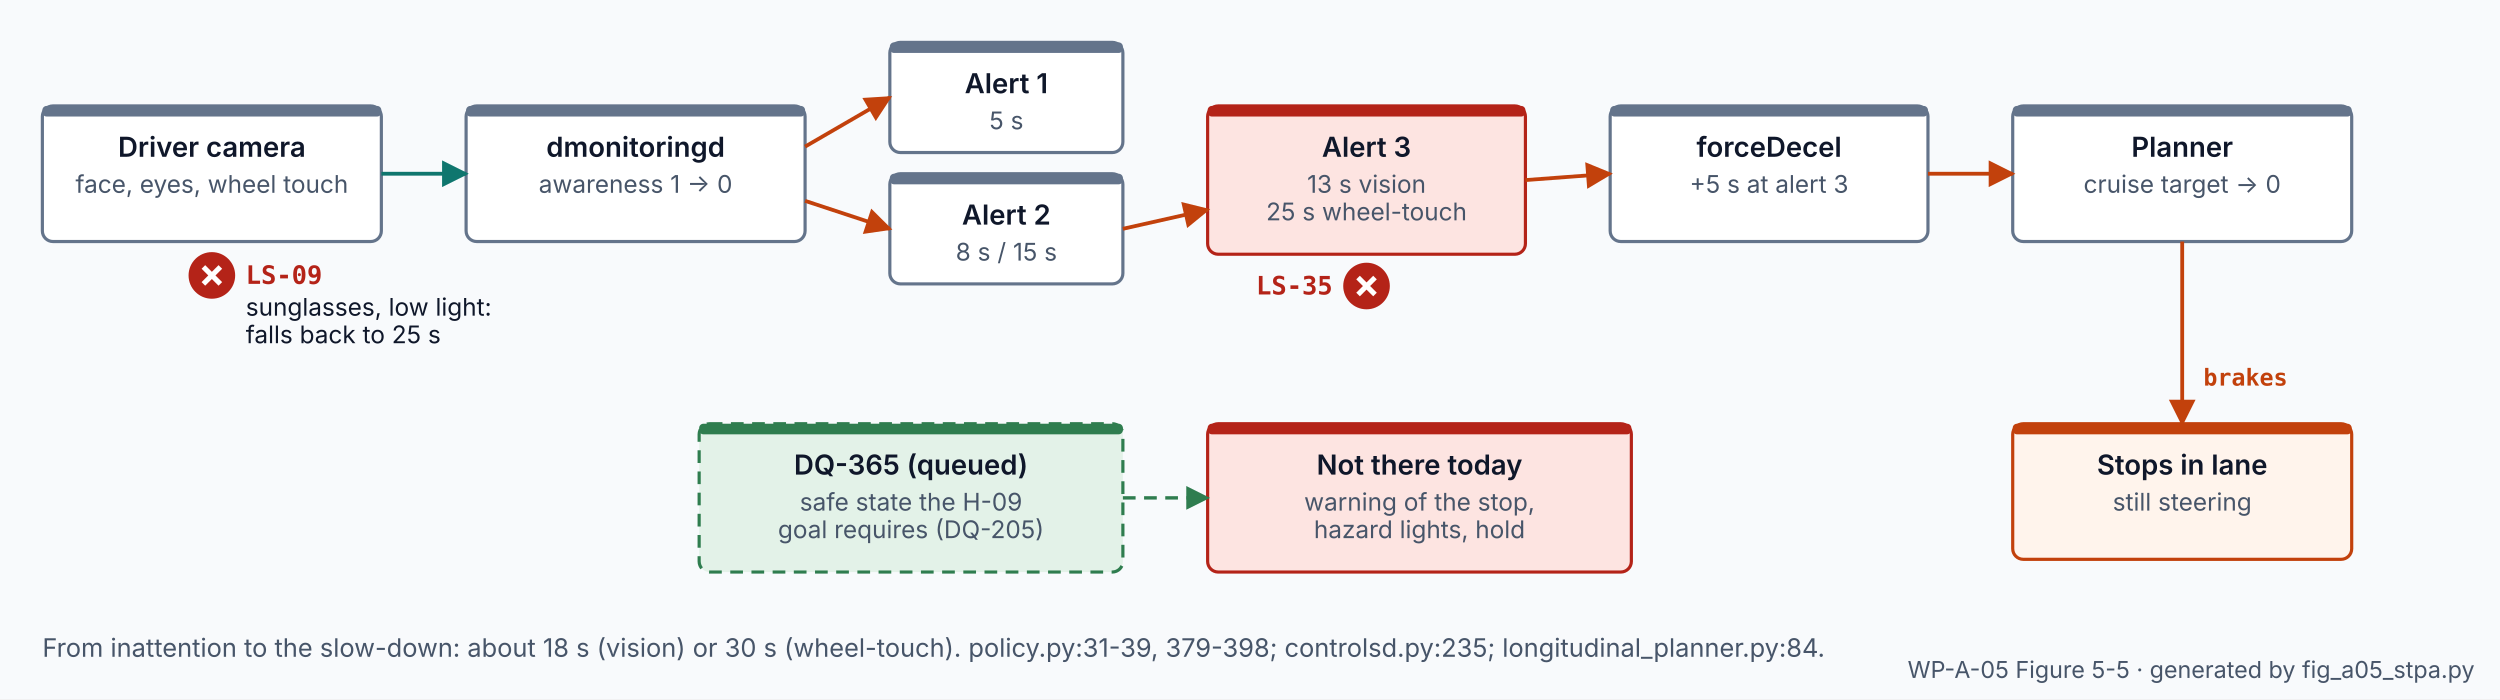
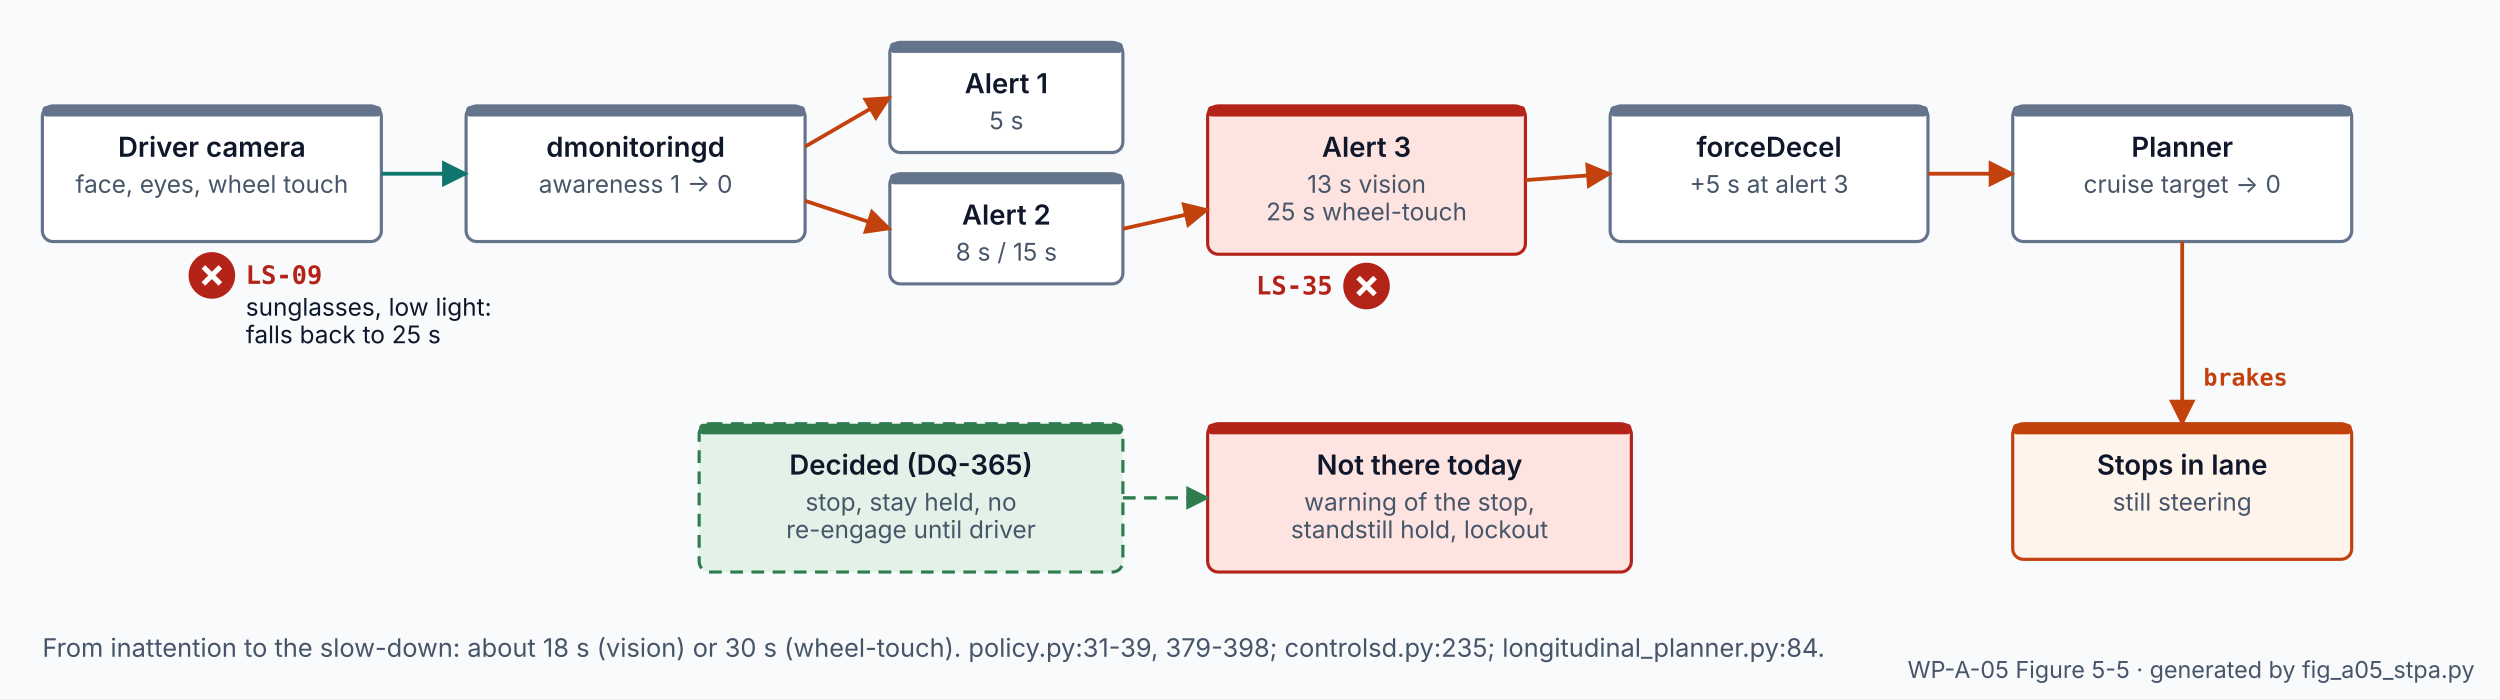
<svg xmlns="http://www.w3.org/2000/svg" width="1180" height="330" viewBox="0 0 1180 330" role="img" aria-labelledby="t d">
  <defs>
    <marker id="m-ar" viewBox="0 0 10 10" refX="9" refY="5" markerWidth="7" markerHeight="7" orient="auto-start-reverse">
      <path d="M0 0L10 5L0 10z" fill="#0F172A" />
    </marker>
    <marker id="m-ca" viewBox="0 0 10 10" refX="9" refY="5" markerWidth="7" markerHeight="7" orient="auto-start-reverse">
      <path d="M0 0L10 5L0 10z" fill="#C2410C" />
    </marker>
    <marker id="m-fb" viewBox="0 0 10 10" refX="9" refY="5" markerWidth="7" markerHeight="7" orient="auto-start-reverse">
      <path d="M0 0L10 5L0 10z" fill="#0F766E" />
    </marker>
    <marker id="m-fix" viewBox="0 0 10 10" refX="9" refY="5" markerWidth="7" markerHeight="7" orient="auto-start-reverse">
      <path d="M0 0L10 5L0 10z" fill="#2F7D4F" />
    </marker>
    <marker id="m-dead" viewBox="0 0 10 10" refX="9" refY="5" markerWidth="7" markerHeight="7" orient="auto-start-reverse">
      <path d="M0 0L10 5L0 10z" fill="#94A3B8" />
    </marker>
    <marker id="m-co" viewBox="0 0 10 10" refX="9" refY="5" markerWidth="7" markerHeight="7" orient="auto-start-reverse">
      <path d="M0 0L10 5L0 10z" fill="#3B6AA8" />
    </marker>
    <marker id="m-wr" viewBox="0 0 10 10" refX="9" refY="5" markerWidth="7" markerHeight="7" orient="auto-start-reverse">
      <path d="M0 0L10 5L0 10z" fill="#B42318" />
    </marker>
    <style>
text{font-family:Inter, 'Segoe UI', Helvetica, Arial, sans-serif;fill:#0F172A}
.m{fill:#475569} .s{font-size:12px} .xs{font-size:11px} .b{font-weight:700} .sb{font-weight:600}
.h{fill:#475569;font:600 11.5px 'JetBrains Mono', 'SFMono-Regular', Menlo, Consolas, monospace;letter-spacing:.04em}
.mono{font-family:'JetBrains Mono', 'SFMono-Regular', Menlo, Consolas, monospace;font-size:11px;font-weight:600}
.box{fill:#FFFFFF;stroke:#0F172A;stroke-width:1.3}
.grey{fill:#8C9196;stroke:none} .greyt{fill:#FFFFFF;font-weight:700;font-size:12.5px}
.ar{fill:none;stroke:#0F172A;stroke-width:1.3}
.ca{fill:none;stroke:#C2410C;stroke-width:1.8} .fb{fill:none;stroke:#0F766E;stroke-width:1.8}
.cat{fill:#C2410C;font:600 11px 'JetBrains Mono', 'SFMono-Regular', Menlo, Consolas, monospace} .fbt{fill:#0F766E;font:600 11px 'JetBrains Mono', 'SFMono-Regular', Menlo, Consolas, monospace}
.dead{fill:none;stroke:#94A3B8;stroke-width:1.6;stroke-dasharray:3 4}
.fix{fill:none;stroke:#2F7D4F;stroke-width:1.6;stroke-dasharray:6 4}
.co{fill:#3B6AA8;font-size:11.5px} .cob{fill:#3B6AA8;font-size:11.5px;font-weight:700}
.cocurve{fill:none;stroke:#3B6AA8;stroke-width:4;stroke-linecap:round;opacity:.75}
.wr{fill:#B42318;font-size:11.5px} .wrb{fill:#B42318;font:700 11px 'JetBrains Mono', 'SFMono-Regular', Menlo, Consolas, monospace}
.grid{stroke:#CBD5E1;stroke-width:1}
.blk{stroke-width:1.5} .bt{font-weight:600;font-size:13px} .bs{fill:#475569;font-size:11.5px}
.grp{fill:none;stroke:#CBD5E1;stroke-width:1.2;stroke-dasharray:5 4} .gl{fill:#475569;font:600 12px 'JetBrains Mono', 'SFMono-Regular', Menlo, Consolas, monospace}
.chipt{font:600 11px 'JetBrains Mono', 'SFMono-Regular', Menlo, Consolas, monospace;fill:#0F172A}
.fm{fill:#B42318} .fx{stroke:#FFFFFF;stroke-width:2.4} .ft{fill:#B42318;font:700 12px 'JetBrains Mono', 'SFMono-Regular', Menlo, Consolas, monospace} .fn{font-size:11.5px}
</style>
  </defs>
  <rect width="1180" height="330" fill="#F8FAFC" />
  <rect x="20" y="50" width="160" height="64" rx="5" fill="#FFFFFF" stroke="#64748B" class="blk" />
  <rect x="20" y="50" width="160" height="5" rx="2" fill="#64748B" />
  <text x="100" y="74" class="bt" text-anchor="middle">Driver camera</text>
  <text x="100" y="91" class="bs" text-anchor="middle">face, eyes, wheel touch</text>
  <rect x="220" y="50" width="160" height="64" rx="5" fill="#FFFFFF" stroke="#64748B" class="blk" />
  <rect x="220" y="50" width="160" height="5" rx="2" fill="#64748B" />
  <text x="300" y="74" class="bt" text-anchor="middle">dmonitoringd</text>
  <text x="300" y="91" class="bs" text-anchor="middle">awareness 1 → 0</text>
  <rect x="420" y="20" width="110" height="52" rx="5" fill="#FFFFFF" stroke="#64748B" class="blk" />
  <rect x="420" y="20" width="110" height="5" rx="2" fill="#64748B" />
  <text x="475" y="44" class="bt" text-anchor="middle">Alert 1</text>
  <text x="475" y="61" class="bs" text-anchor="middle">5 s</text>
  <rect x="420" y="82" width="110" height="52" rx="5" fill="#FFFFFF" stroke="#64748B" class="blk" />
  <rect x="420" y="82" width="110" height="5" rx="2" fill="#64748B" />
  <text x="475" y="106" class="bt" text-anchor="middle">Alert 2</text>
  <text x="475" y="123" class="bs" text-anchor="middle">8 s / 15 s</text>
  <rect x="570" y="50" width="150" height="70" rx="5" fill="#FDE4E1" stroke="#B42318" class="blk" />
  <rect x="570" y="50" width="150" height="5" rx="2" fill="#B42318" />
  <text x="645" y="74" class="bt" text-anchor="middle">Alert 3</text>
  <text x="645" y="91" class="bs" text-anchor="middle">13 s vision</text>
  <text x="645" y="104" class="bs" text-anchor="middle">25 s wheel-touch</text>
  <rect x="760" y="50" width="150" height="64" rx="5" fill="#FFFFFF" stroke="#64748B" class="blk" />
  <rect x="760" y="50" width="150" height="5" rx="2" fill="#64748B" />
  <text x="835" y="74" class="bt" text-anchor="middle">forceDecel</text>
  <text x="835" y="91" class="bs" text-anchor="middle">+5 s at alert 3</text>
  <rect x="950" y="50" width="160" height="64" rx="5" fill="#FFFFFF" stroke="#64748B" class="blk" />
  <rect x="950" y="50" width="160" height="5" rx="2" fill="#64748B" />
  <text x="1030" y="74" class="bt" text-anchor="middle">Planner</text>
  <text x="1030" y="91" class="bs" text-anchor="middle">cruise target → 0</text>
  <rect x="950" y="200" width="160" height="64" rx="5" fill="#FFF4EC" stroke="#C2410C" class="blk" />
  <rect x="950" y="200" width="160" height="5" rx="2" fill="#C2410C" />
  <text x="1030" y="224" class="bt" text-anchor="middle">Stops in lane</text>
  <text x="1030" y="241" class="bs" text-anchor="middle">still steering</text>
  <rect x="570" y="200" width="200" height="70" rx="5" fill="#FDE4E1" stroke="#B42318" class="blk" />
  <rect x="570" y="200" width="200" height="5" rx="2" fill="#B42318" />
  <text x="670" y="224" class="bt" text-anchor="middle">Not there today</text>
  <text x="670" y="241" class="bs" text-anchor="middle">warning of the stop,</text>
-   <text x="670" y="254" class="bs" text-anchor="middle">hazard lights, hold</text>
+   <text x="670" y="254" class="bs" text-anchor="middle">standstill hold, lockout</text>
  <rect x="330" y="200" width="200" height="70" rx="5" fill="#E3F2E8" stroke="#2F7D4F" class="blk" stroke-dasharray="6 4" />
  <rect x="330" y="200" width="200" height="5" rx="2" fill="#2F7D4F" />
-   <text x="430" y="224" class="bt" text-anchor="middle">DQ-365 (queued)</text>
-   <text x="430" y="241" class="bs" text-anchor="middle">safe state the H-09</text>
-   <text x="430" y="254" class="bs" text-anchor="middle">goal requires (DQ-205)</text>
+   <text x="430" y="224" class="bt" text-anchor="middle">Decided (DQ-365)</text>
+   <text x="430" y="241" class="bs" text-anchor="middle">stop, stay held, no</text>
+   <text x="430" y="254" class="bs" text-anchor="middle">re-engage until driver</text>
  <path d="M180 82 L220 82" class="fb" marker-end="url(#m-fb)" />
  <path d="M380 69.2 L420 46" class="ca" marker-end="url(#m-ca)" />
  <path d="M380 94.8 L420 108" class="ca" marker-end="url(#m-ca)" />
  <path d="M530 108 L570 99" class="ca" marker-end="url(#m-ca)" />
  <path d="M720 85 L760 82" class="ca" marker-end="url(#m-ca)" />
  <path d="M910 82 L950 82" class="ca" marker-end="url(#m-ca)" />
  <path d="M1030 114 L1030 200" class="ca" marker-end="url(#m-ca)" />
  <text x="1040" y="182" class="cat" text-anchor="start">brakes</text>
  <path d="M530 235 L570 235" class="fix" marker-end="url(#m-fix)" />
  <circle cx="100" cy="130" r="11" class="fm" />
  <path d="M96 126 L104 134 M104 126 L96 134" class="fx" />
  <text x="116" y="134" class="ft" text-anchor="start">LS-09</text>
  <text x="116" y="149" class="fn" text-anchor="start">sunglasses, low light:</text>
  <text x="116" y="162" class="fn" text-anchor="start">falls back to 25 s</text>
  <circle cx="645" cy="135" r="11" class="fm" />
  <path d="M641 131 L649 139 M649 131 L641 139" class="fx" />
  <text x="629" y="139" class="ft" text-anchor="end">LS-35</text>
  <text x="20" y="310" class="m s" text-anchor="start">From inattention to the slow-down: about 18 s (vision) or 30 s (wheel-touch). policy.py:31-39, 379-398; controlsd.py:235; longitudinal_planner.py:84.</text>
  <text x="1168" y="320" class="m xs" text-anchor="end">WP-A-05 Figure 5-5 · generated by fig_a05_stpa.py</text>
</svg>
